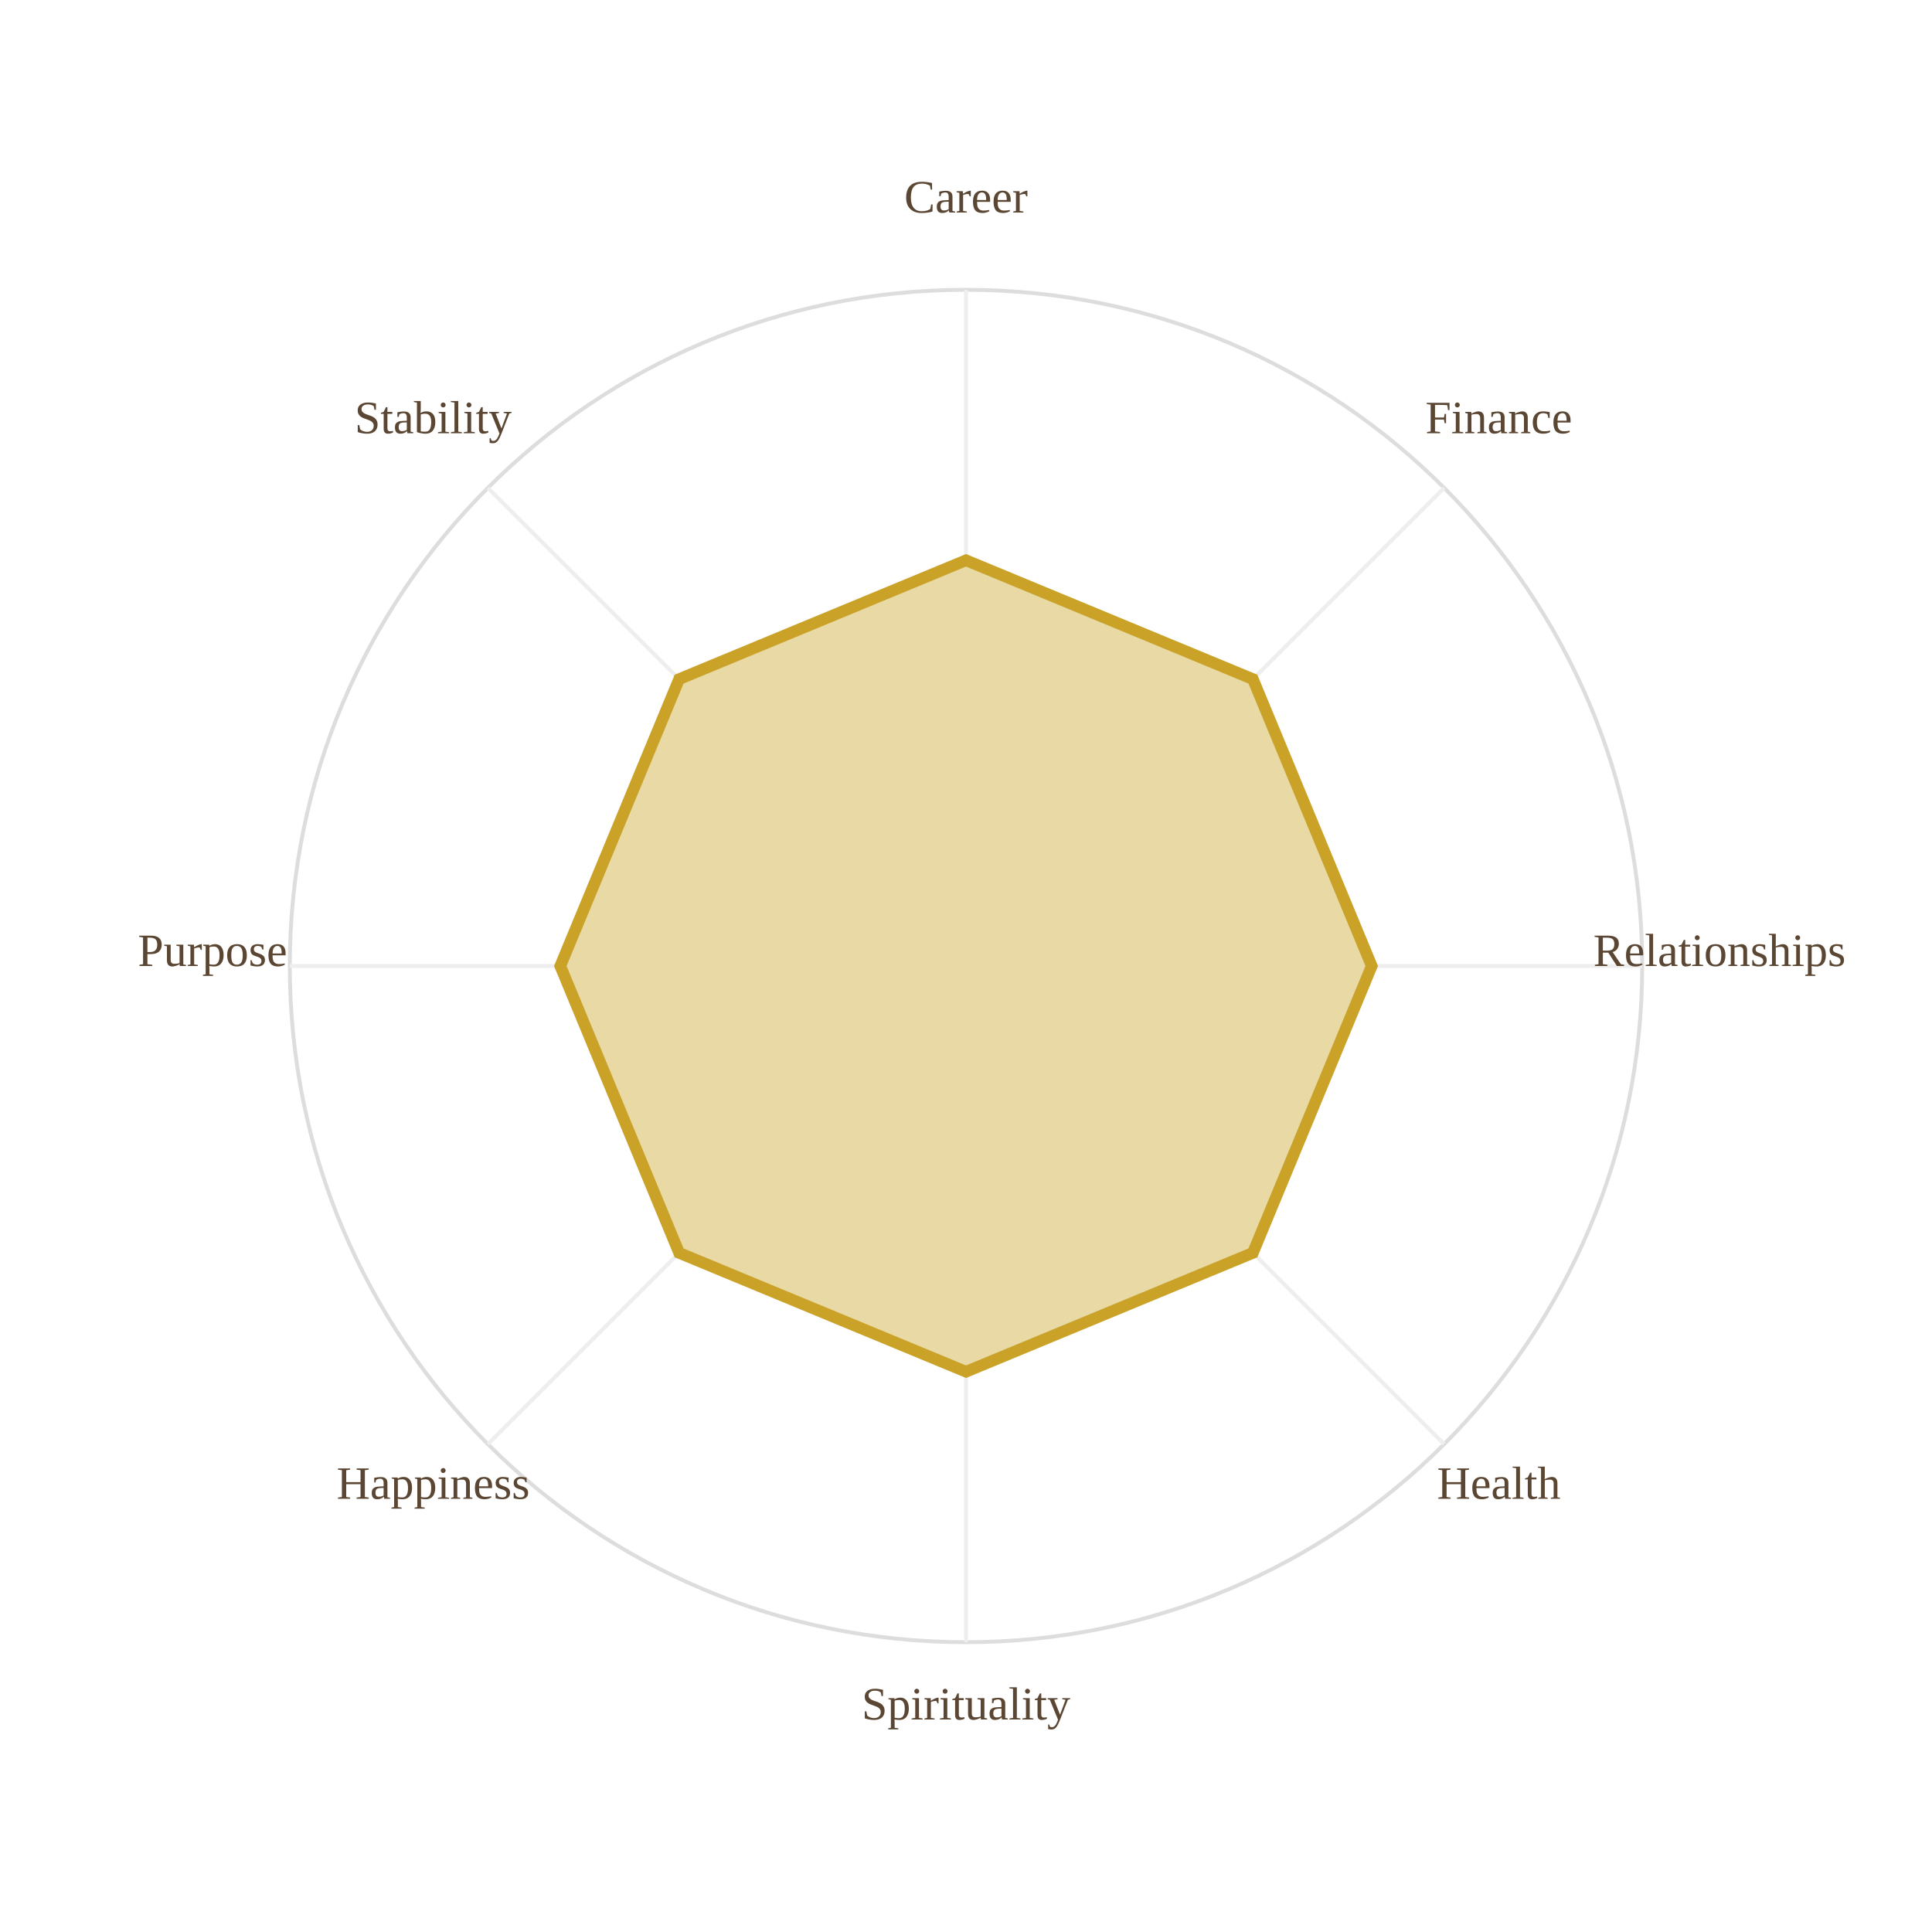
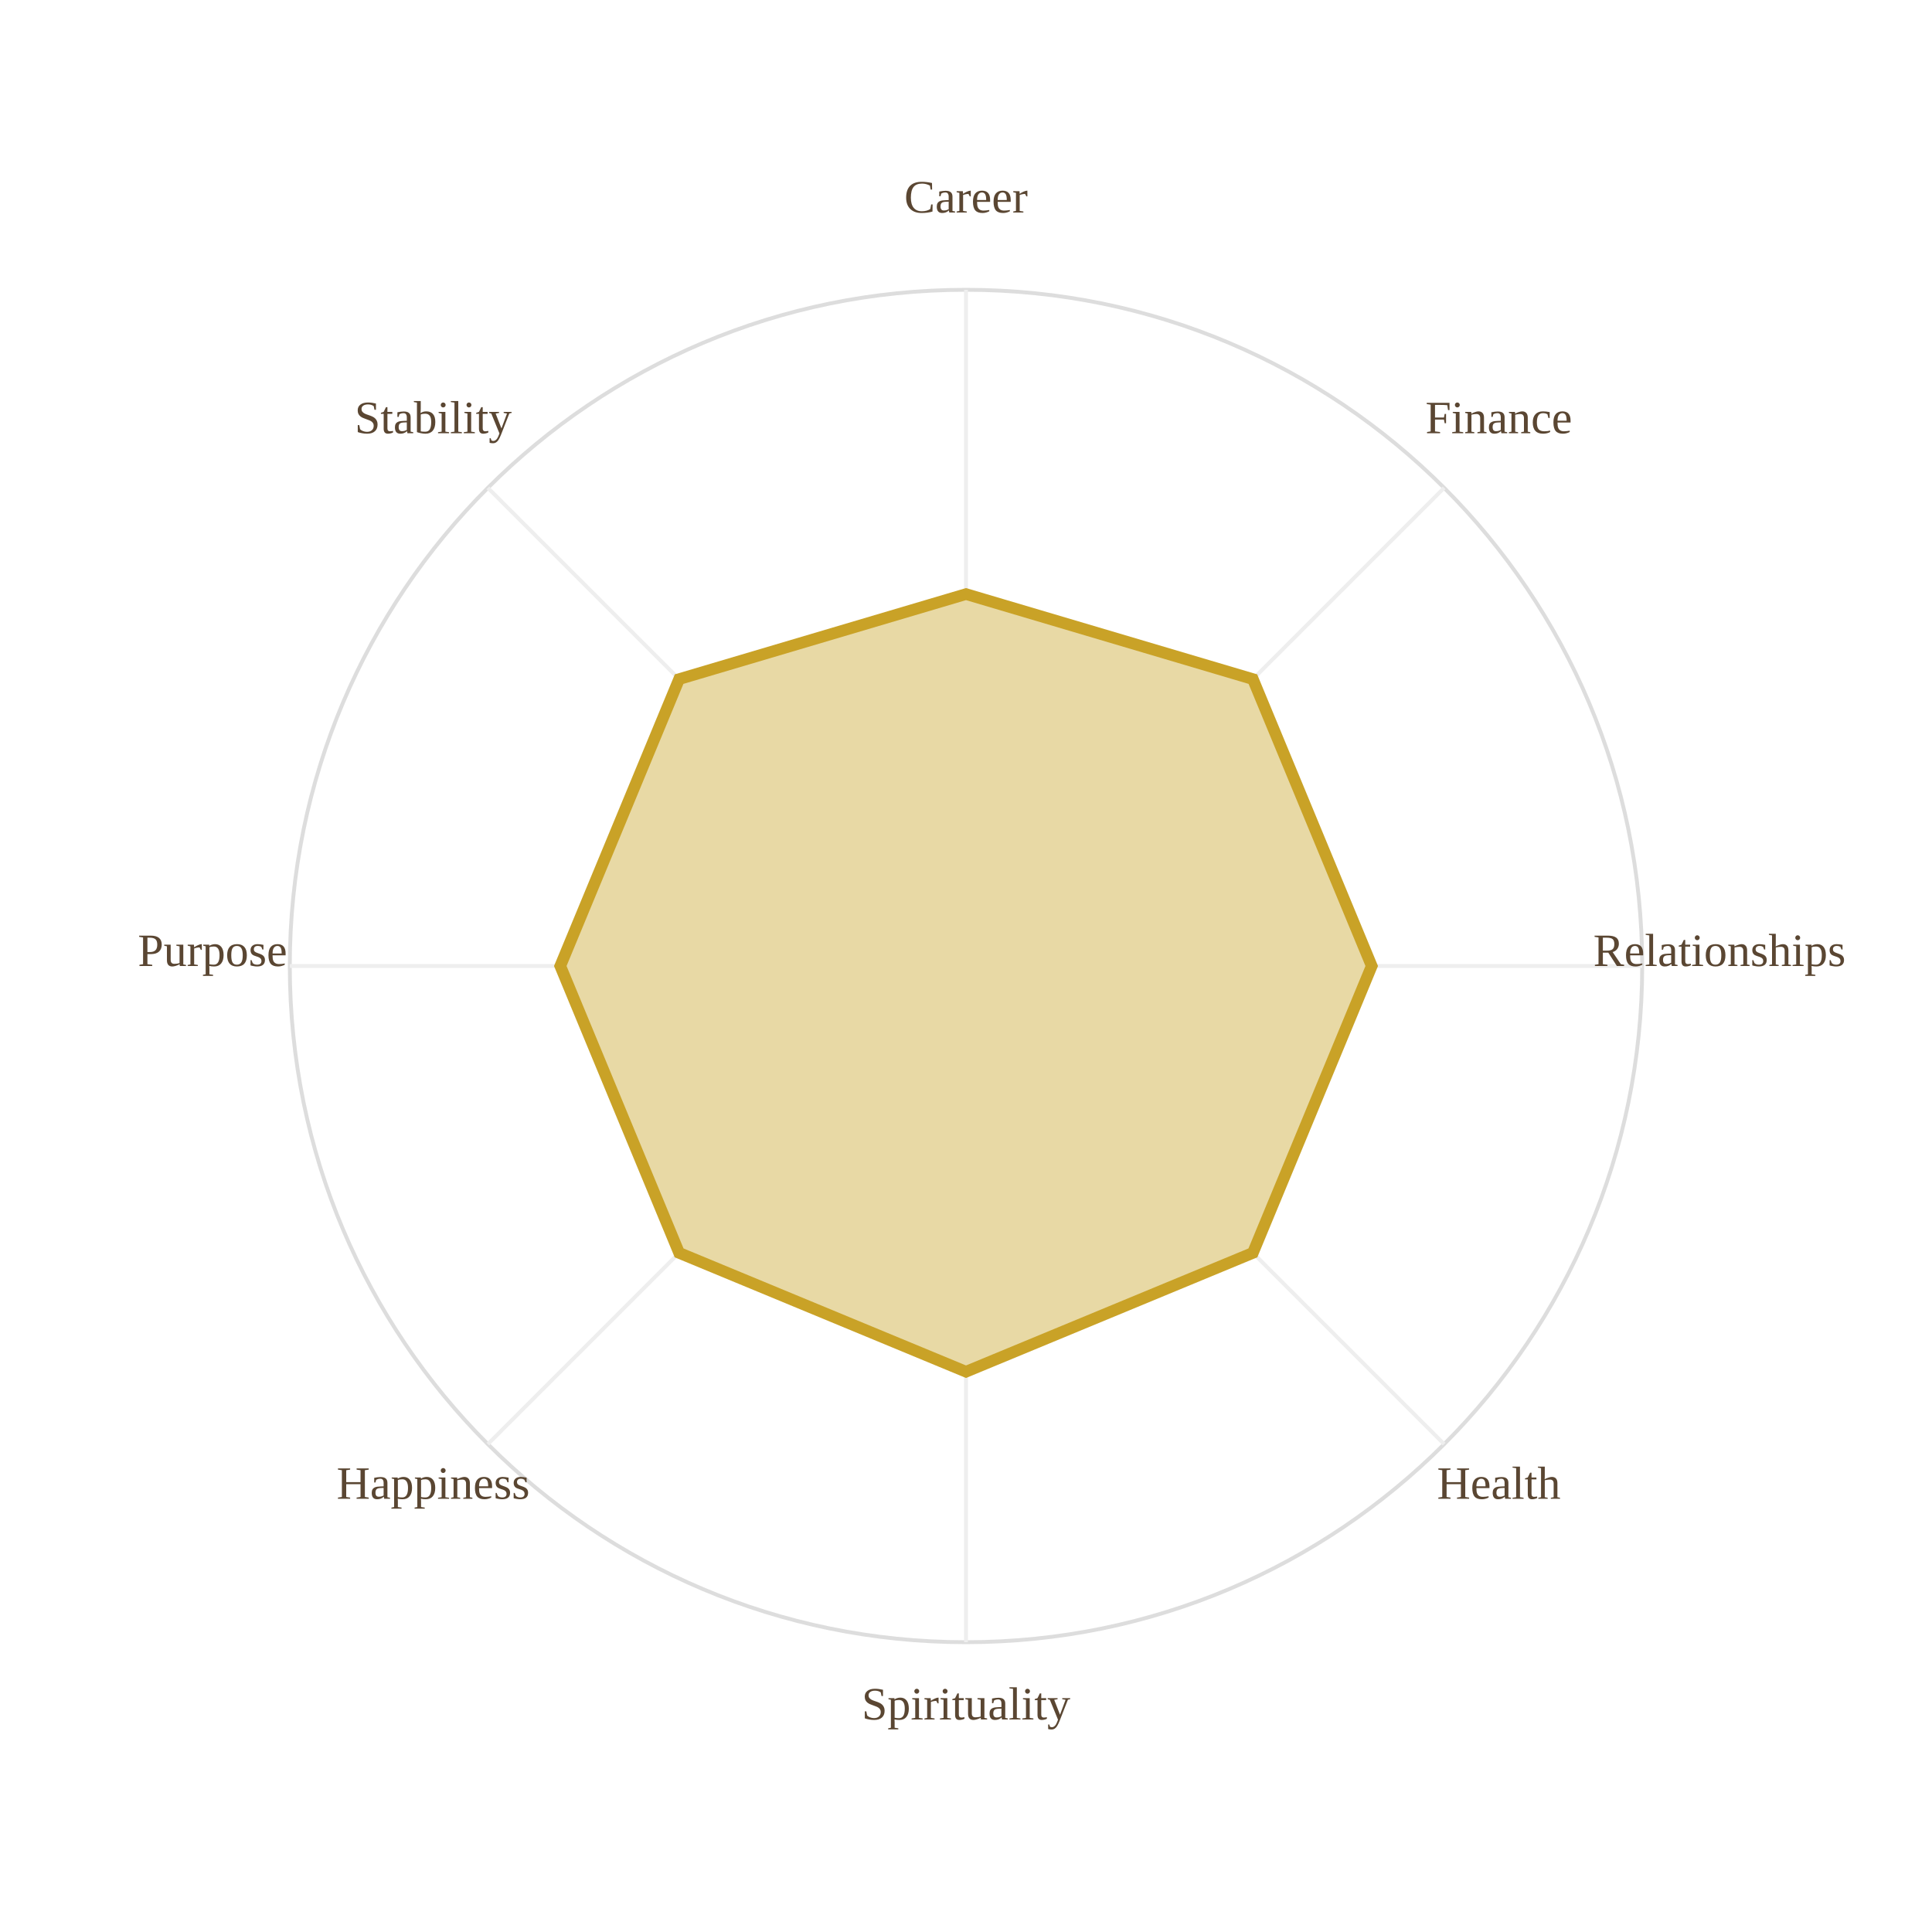
<svg xmlns="http://www.w3.org/2000/svg" baseProfile="full" height="500" version="1.1" width="500">
  <defs />
  <rect fill="white" height="500" width="500" x="0" y="0" />
  <circle cx="250.0" cy="250.0" fill="none" r="175.0" stroke="#ddd" />
  <line stroke="#eee" x1="250.0" x2="250.0" y1="250.0" y2="75.0" />
  <text fill="#5a4632" font-size="12" text-anchor="middle" x="250.0" y="55.0">Career</text>
  <line stroke="#eee" x1="250.0" x2="373.744" y1="250.0" y2="126.256" />
  <text fill="#5a4632" font-size="12" text-anchor="middle" x="387.886" y="112.114">Finance</text>
  <line stroke="#eee" x1="250.0" x2="425.0" y1="250.0" y2="250.0" />
  <text fill="#5a4632" font-size="12" text-anchor="middle" x="445.0" y="250.0">Relationships</text>
  <line stroke="#eee" x1="250.0" x2="373.744" y1="250.0" y2="373.744" />
  <text fill="#5a4632" font-size="12" text-anchor="middle" x="387.886" y="387.886">Health</text>
  <line stroke="#eee" x1="250.0" x2="250.0" y1="250.0" y2="425.0" />
  <text fill="#5a4632" font-size="12" text-anchor="middle" x="250.0" y="445.0">Spirituality</text>
  <line stroke="#eee" x1="250.0" x2="126.256" y1="250.0" y2="373.744" />
  <text fill="#5a4632" font-size="12" text-anchor="middle" x="112.114" y="387.886">Happiness</text>
  <line stroke="#eee" x1="250.0" x2="75.0" y1="250.0" y2="250" />
  <text fill="#5a4632" font-size="12" text-anchor="middle" x="55.0" y="250">Purpose</text>
  <line stroke="#eee" x1="250.0" x2="126.256" y1="250.0" y2="126.256" />
  <text fill="#5a4632" font-size="12" text-anchor="middle" x="112.114" y="112.114">Stability</text>
-   <polygon fill="#e8d9a5" points="250.0,145.0 324.246,175.754 355.0,250.0 324.246,324.246 250.0,355.0 175.754,324.246 145.0,250.0 175.754,175.754" stroke="#c9a227" stroke-width="3" />
+   <polygon fill="#e8d9a5" points="250.0,153.75 324.246,175.754 355.0,250.0 324.246,324.246 250.0,355.0 175.754,324.246 145.0,250.0 175.754,175.754" stroke="#c9a227" stroke-width="3" />
</svg>
